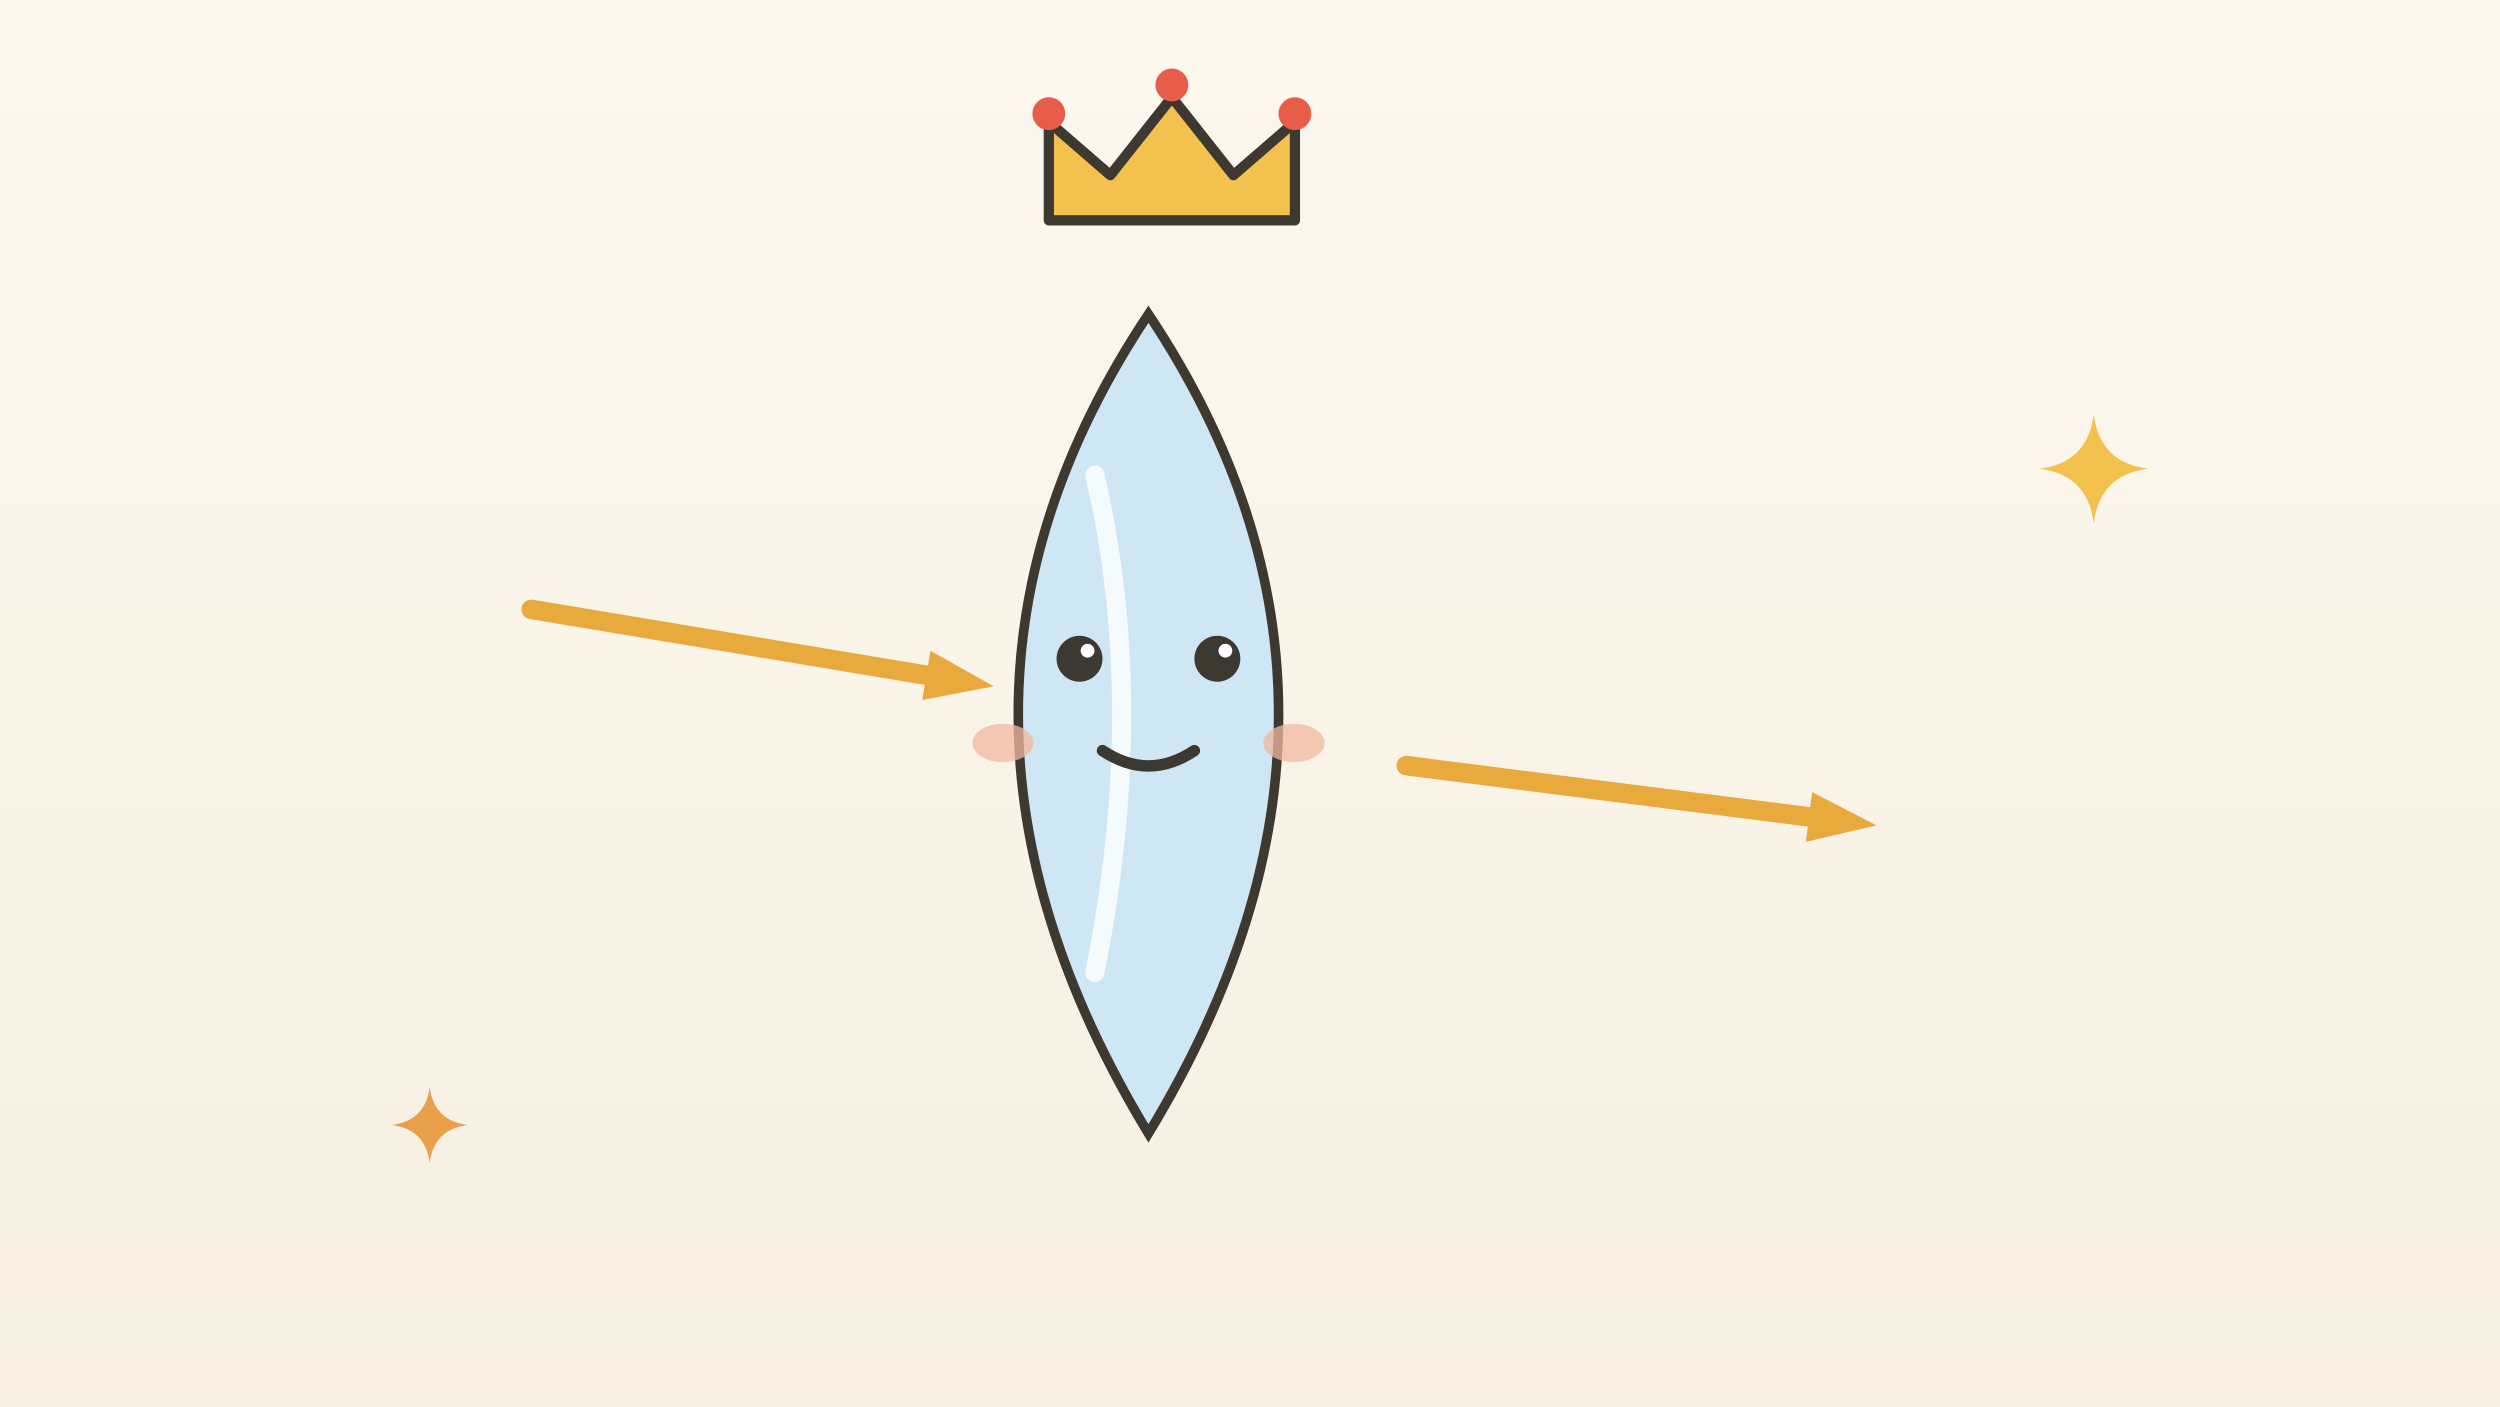
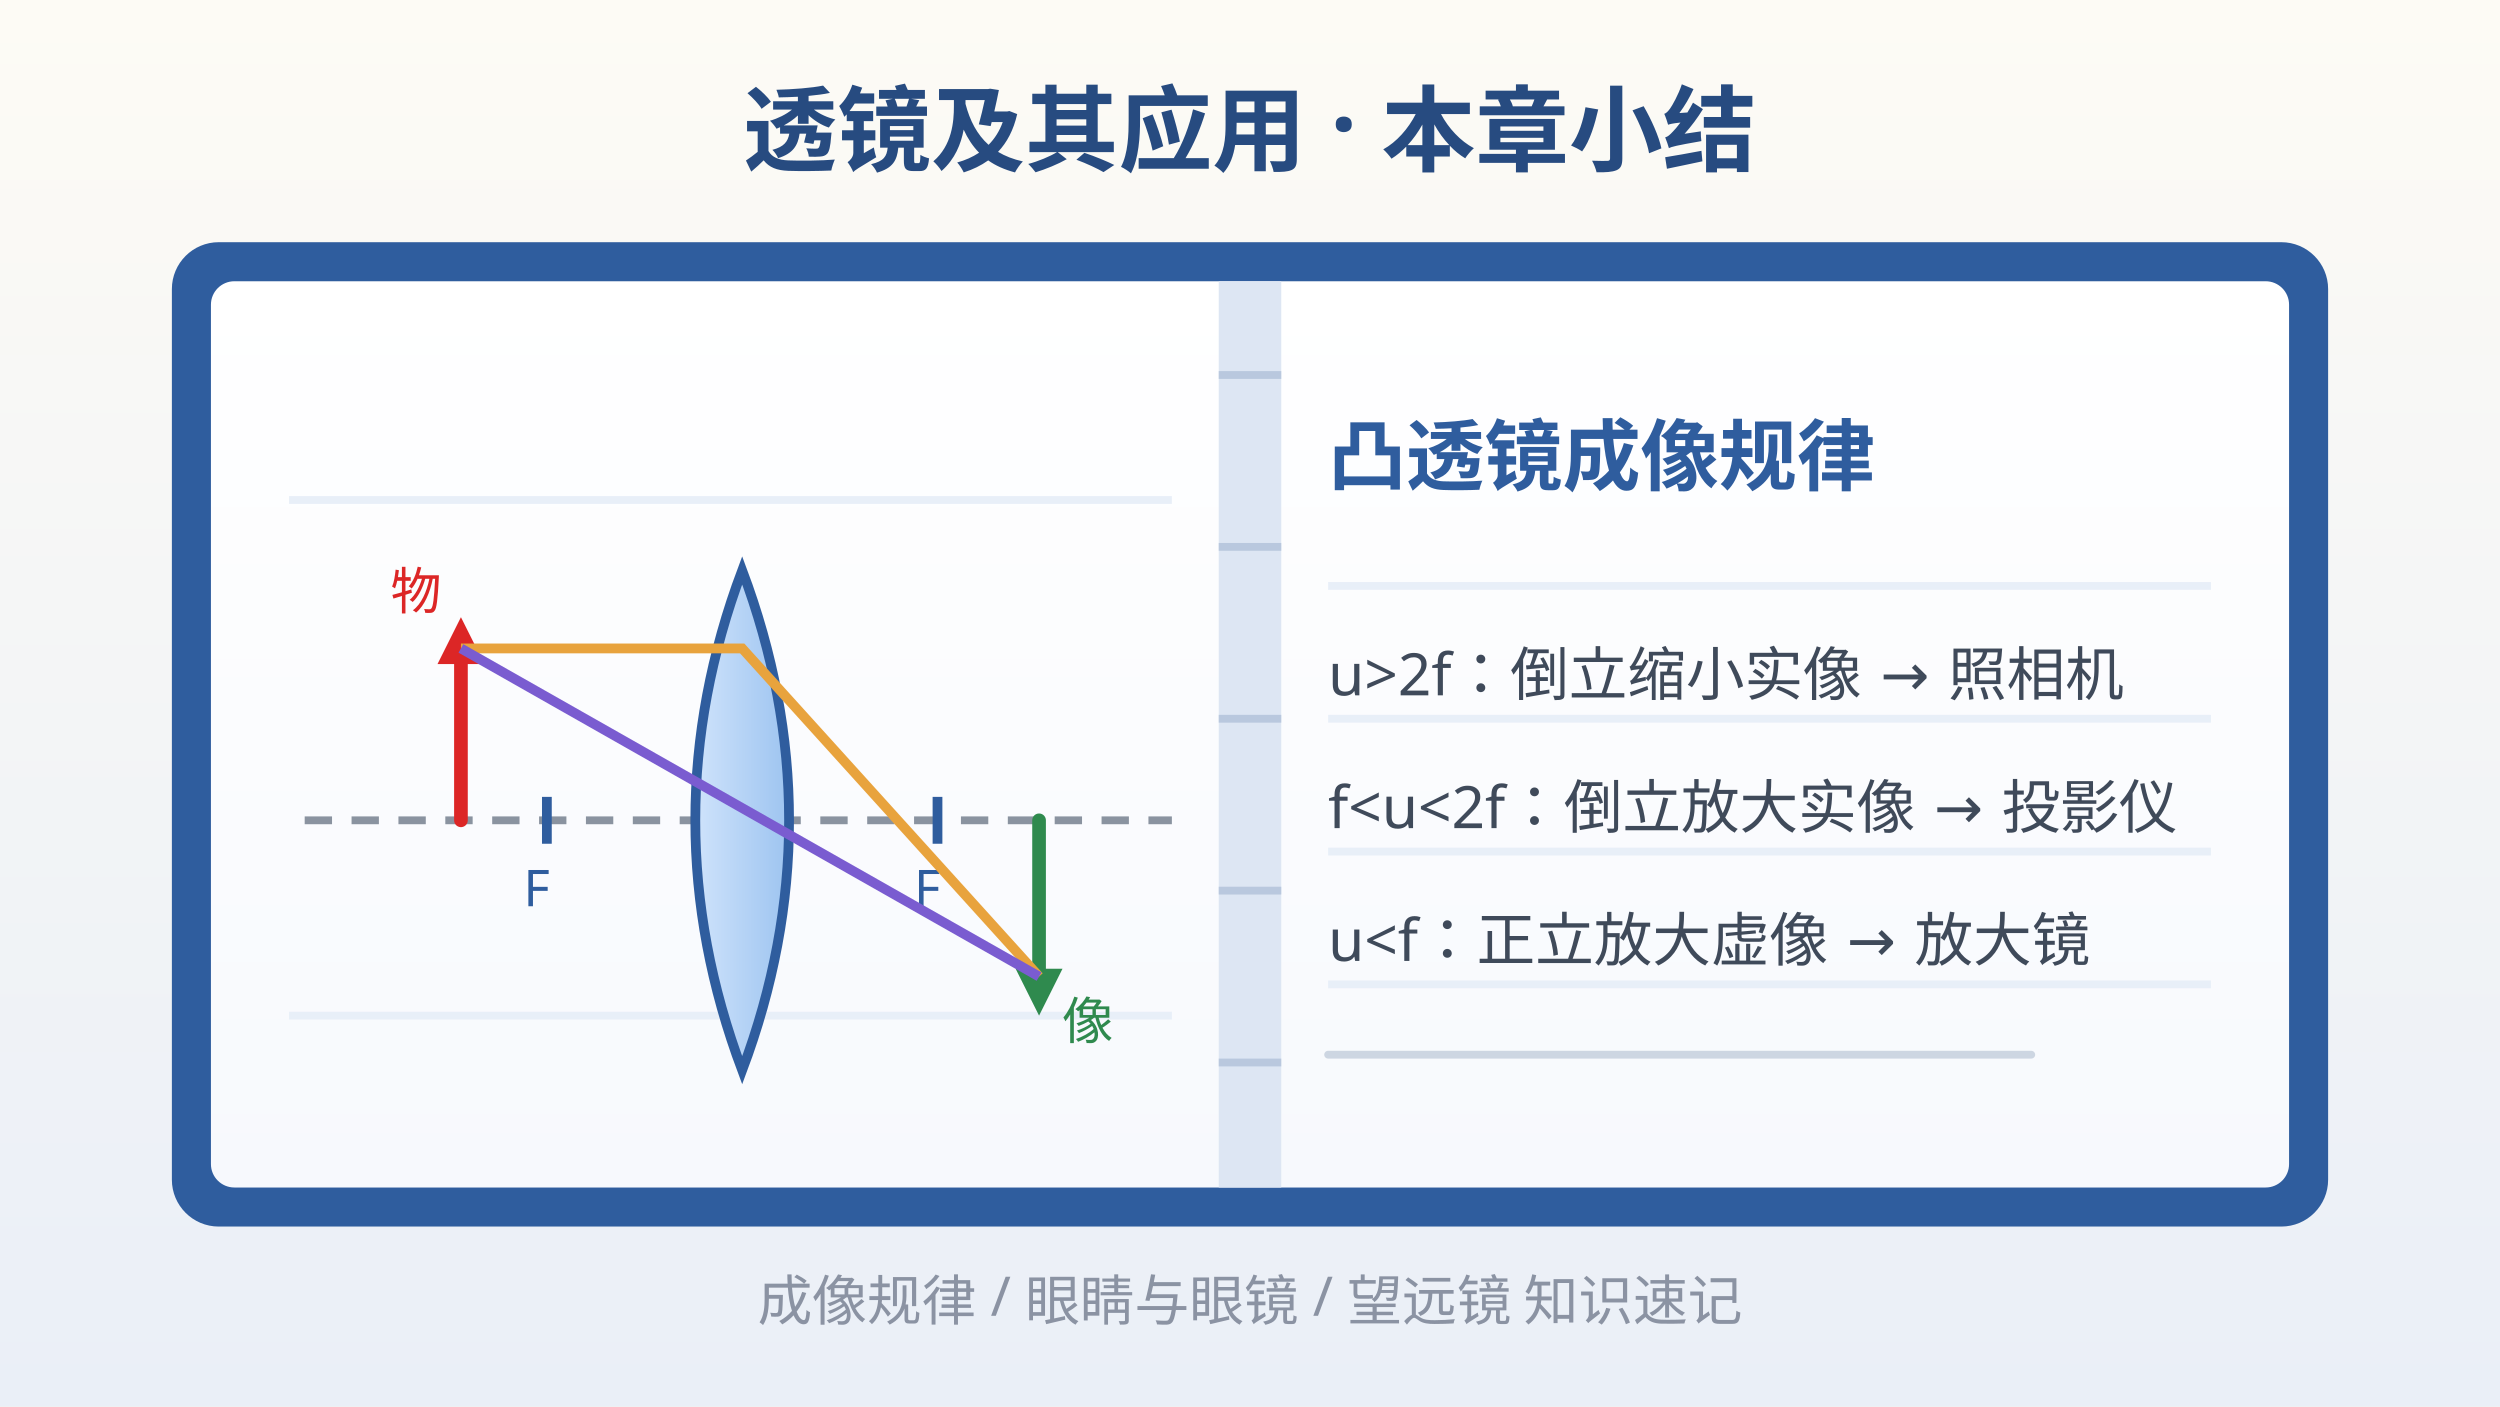
<svg xmlns="http://www.w3.org/2000/svg" viewBox="0 0 640 360" width="640" height="360">
  <defs>
    <linearGradient id="bg" x1="0" y1="0" x2="0" y2="1">
-       <stop offset="0" stop-color="#fdf8ef" />
-       <stop offset="1" stop-color="#f6efe2" />
+       <stop offset="0" stop-color="#fdfbf5" />
+       <stop offset="1" stop-color="#eaeff7" />
+     </linearGradient>
+     <linearGradient id="page" x1="0" y1="0" x2="0" y2="1">
+       <stop offset="0" stop-color="#ffffff" />
+       <stop offset="1" stop-color="#f7f9fd" />
+     </linearGradient>
+     <linearGradient id="lensg" x1="0" y1="0" x2="1" y2="0">
+       <stop offset="0" stop-color="#cfe3fb" />
+       <stop offset="1" stop-color="#9dc4f0" />
    </linearGradient>
  </defs>
  <rect width="640" height="360" fill="url(#bg)" />
-   <g transform="translate(0,4) scale(0.98)">
-     <path d="M300,78 Q368,180 300,292 Q232,180 300,78 Z" fill="#cfe6f5" stroke="#3d3830" stroke-width="2.5" />
-     <path d="M286,120 Q300,180 286,250" fill="none" stroke="#ffffff" stroke-width="5" stroke-linecap="round" opacity="0.8" />
-     <circle cx="282" cy="168" r="6" fill="#3d3830" />
-     <circle cx="284.1" cy="165.9" r="1.8" fill="#ffffff" />
-     <circle cx="318" cy="168" r="6" fill="#3d3830" />
-     <circle cx="320.1" cy="165.9" r="1.8" fill="#ffffff" />
-     <path d="M288.0,192 q12.0,8 24,0" fill="none" stroke="#3d3830" stroke-width="3" stroke-linecap="round" />
-     <ellipse cx="262" cy="190" rx="8" ry="5" fill="#f2b8a0" opacity="0.75" />
-     <ellipse cx="338" cy="190" rx="8" ry="5" fill="#f2b8a0" opacity="0.75" />
+   <rect x="44" y="62" width="552" height="252" rx="12" fill="#2f5d9e" />
+   <rect x="54" y="72" width="532" height="232" rx="6" fill="url(#page)" />
+   <rect x="312" y="72" width="16" height="232" fill="#dde6f3" />
+   <g stroke="#b9c8de" stroke-width="2">
+     <line x1="312" y1="96" x2="328" y2="96" />
+     <line x1="312" y1="140" x2="328" y2="140" />
+     <line x1="312" y1="184" x2="328" y2="184" />
+     <line x1="312" y1="228" x2="328" y2="228" />
+     <line x1="312" y1="272" x2="328" y2="272" />
  </g>
-   <line x1="136" y1="156" x2="244" y2="174" stroke="#e8a93d" stroke-width="5" stroke-linecap="round" />
-   <polygon points="254.4,175.7 236.1,179.2 238.2,166.6" fill="#e8a93d" />
-   <line x1="360" y1="196" x2="470" y2="210" stroke="#e8a93d" stroke-width="5" stroke-linecap="round" />
-   <polygon points="480.4,211.3 462.3,215.5 463.9,202.8" fill="#e8a93d" />
-   <g transform="translate(300,48) scale(1.05)">
-     <path d="M-30,8 L-30,-16 L-15,-3 L0,-22 L15,-3 L30,-16 L30,8 Z" fill="#f2c14e" stroke="#3d3830" stroke-width="2.5" stroke-linejoin="round" />
-     <circle cx="-30" cy="-18" r="4" fill="#e85d4a" />
-     <circle cx="0" cy="-25" r="4" fill="#e85d4a" />
-     <circle cx="30" cy="-18" r="4" fill="#e85d4a" />
+   <g stroke="#e8eff8" stroke-width="2">
+     <line x1="74" y1="128" x2="300" y2="128" />
+     <line x1="74" y1="260" x2="300" y2="260" />
+     <line x1="340" y1="150" x2="566" y2="150" />
+     <line x1="340" y1="184" x2="566" y2="184" />
+     <line x1="340" y1="218" x2="566" y2="218" />
+     <line x1="340" y1="252" x2="566" y2="252" />
  </g>
-   <path d="M0,-14 Q1.5,-1.5 14,0 Q1.5,1.5 0,14 Q-1.5,1.5 -14,0 Q-1.5,-1.5 0,-14 Z" transform="translate(536,120) scale(1.0)" fill="#f2c14e" />
-   <path d="M0,-14 Q1.5,-1.5 14,0 Q1.5,1.5 0,14 Q-1.5,1.5 -14,0 Q-1.5,-1.5 0,-14 Z" transform="translate(110,288) scale(0.7)" fill="#e8a04a" />
+   <line x1="78" y1="210" x2="300" y2="210" stroke="#8a93a0" stroke-width="2" stroke-dasharray="7 5" />
+   <path d="M190 146 Q214 210 190 274 Q166 210 190 146 Z" fill="url(#lensg)" stroke="#2f5d9e" stroke-width="2.5" />
+   <g stroke="#2f5d9e" stroke-width="2.5">
+     <line x1="140" y1="204" x2="140" y2="216" />
+     <line x1="240" y1="204" x2="240" y2="216" />
+   </g>
+   <text x="134" y="232" font-size="13" fill="#2f5d9e" font-family="sans-serif">F</text>
+   <text x="234" y="232" font-size="13" fill="#2f5d9e" font-family="sans-serif">F</text>
+   <line x1="118" y1="210" x2="118" y2="166" stroke="#dc2626" stroke-width="3.5" stroke-linecap="round" />
+   <polygon points="118,158 112,170 124,170" fill="#dc2626" />
+   <text x="100" y="156" font-size="13" fill="#dc2626" font-family="sans-serif">物</text>
+   <line x1="266" y1="210" x2="266" y2="252" stroke="#2f8a4e" stroke-width="3.5" stroke-linecap="round" />
+   <polygon points="266,260 260,248 272,248" fill="#2f8a4e" />
+   <text x="272" y="266" font-size="13" fill="#2f8a4e" font-family="sans-serif">像</text>
+   <polyline points="118,166 190,166 266,250" fill="none" stroke="#e8a33d" stroke-width="2.5" />
+   <line x1="118" y1="166" x2="266" y2="250" stroke="#7a5cd0" stroke-width="2.5" />
+   <text x="340" y="124" font-size="20" font-weight="700" fill="#2f5d9e" font-family="sans-serif">凸透镜成像规律</text>
+   <text x="340" y="178" font-size="15" fill="#3f4a5a" font-family="sans-serif">u&gt;2f：倒立缩小实像 → 照相机</text>
+   <text x="340" y="212" font-size="15" fill="#3f4a5a" font-family="sans-serif">f&lt;u&lt;2f：倒立放大实像 → 投影仪</text>
+   <text x="340" y="246" font-size="15" fill="#3f4a5a" font-family="sans-serif">u&lt;f：正立放大虚像 → 放大镜</text>
+   <line x1="340" y1="270" x2="520" y2="270" stroke="#cdd6e2" stroke-width="2" stroke-linecap="round" />
+   <text x="320" y="42" font-size="24" font-weight="700" fill="#274b80" text-anchor="middle" font-family="sans-serif">透镜及其应用 · 本章小结</text>
+   <text x="320" y="338" font-size="14" fill="#8b93a3" text-anchor="middle" font-family="sans-serif">成像规律 / 眼睛与眼镜 / 望远镜 知识速记</text>
</svg>
